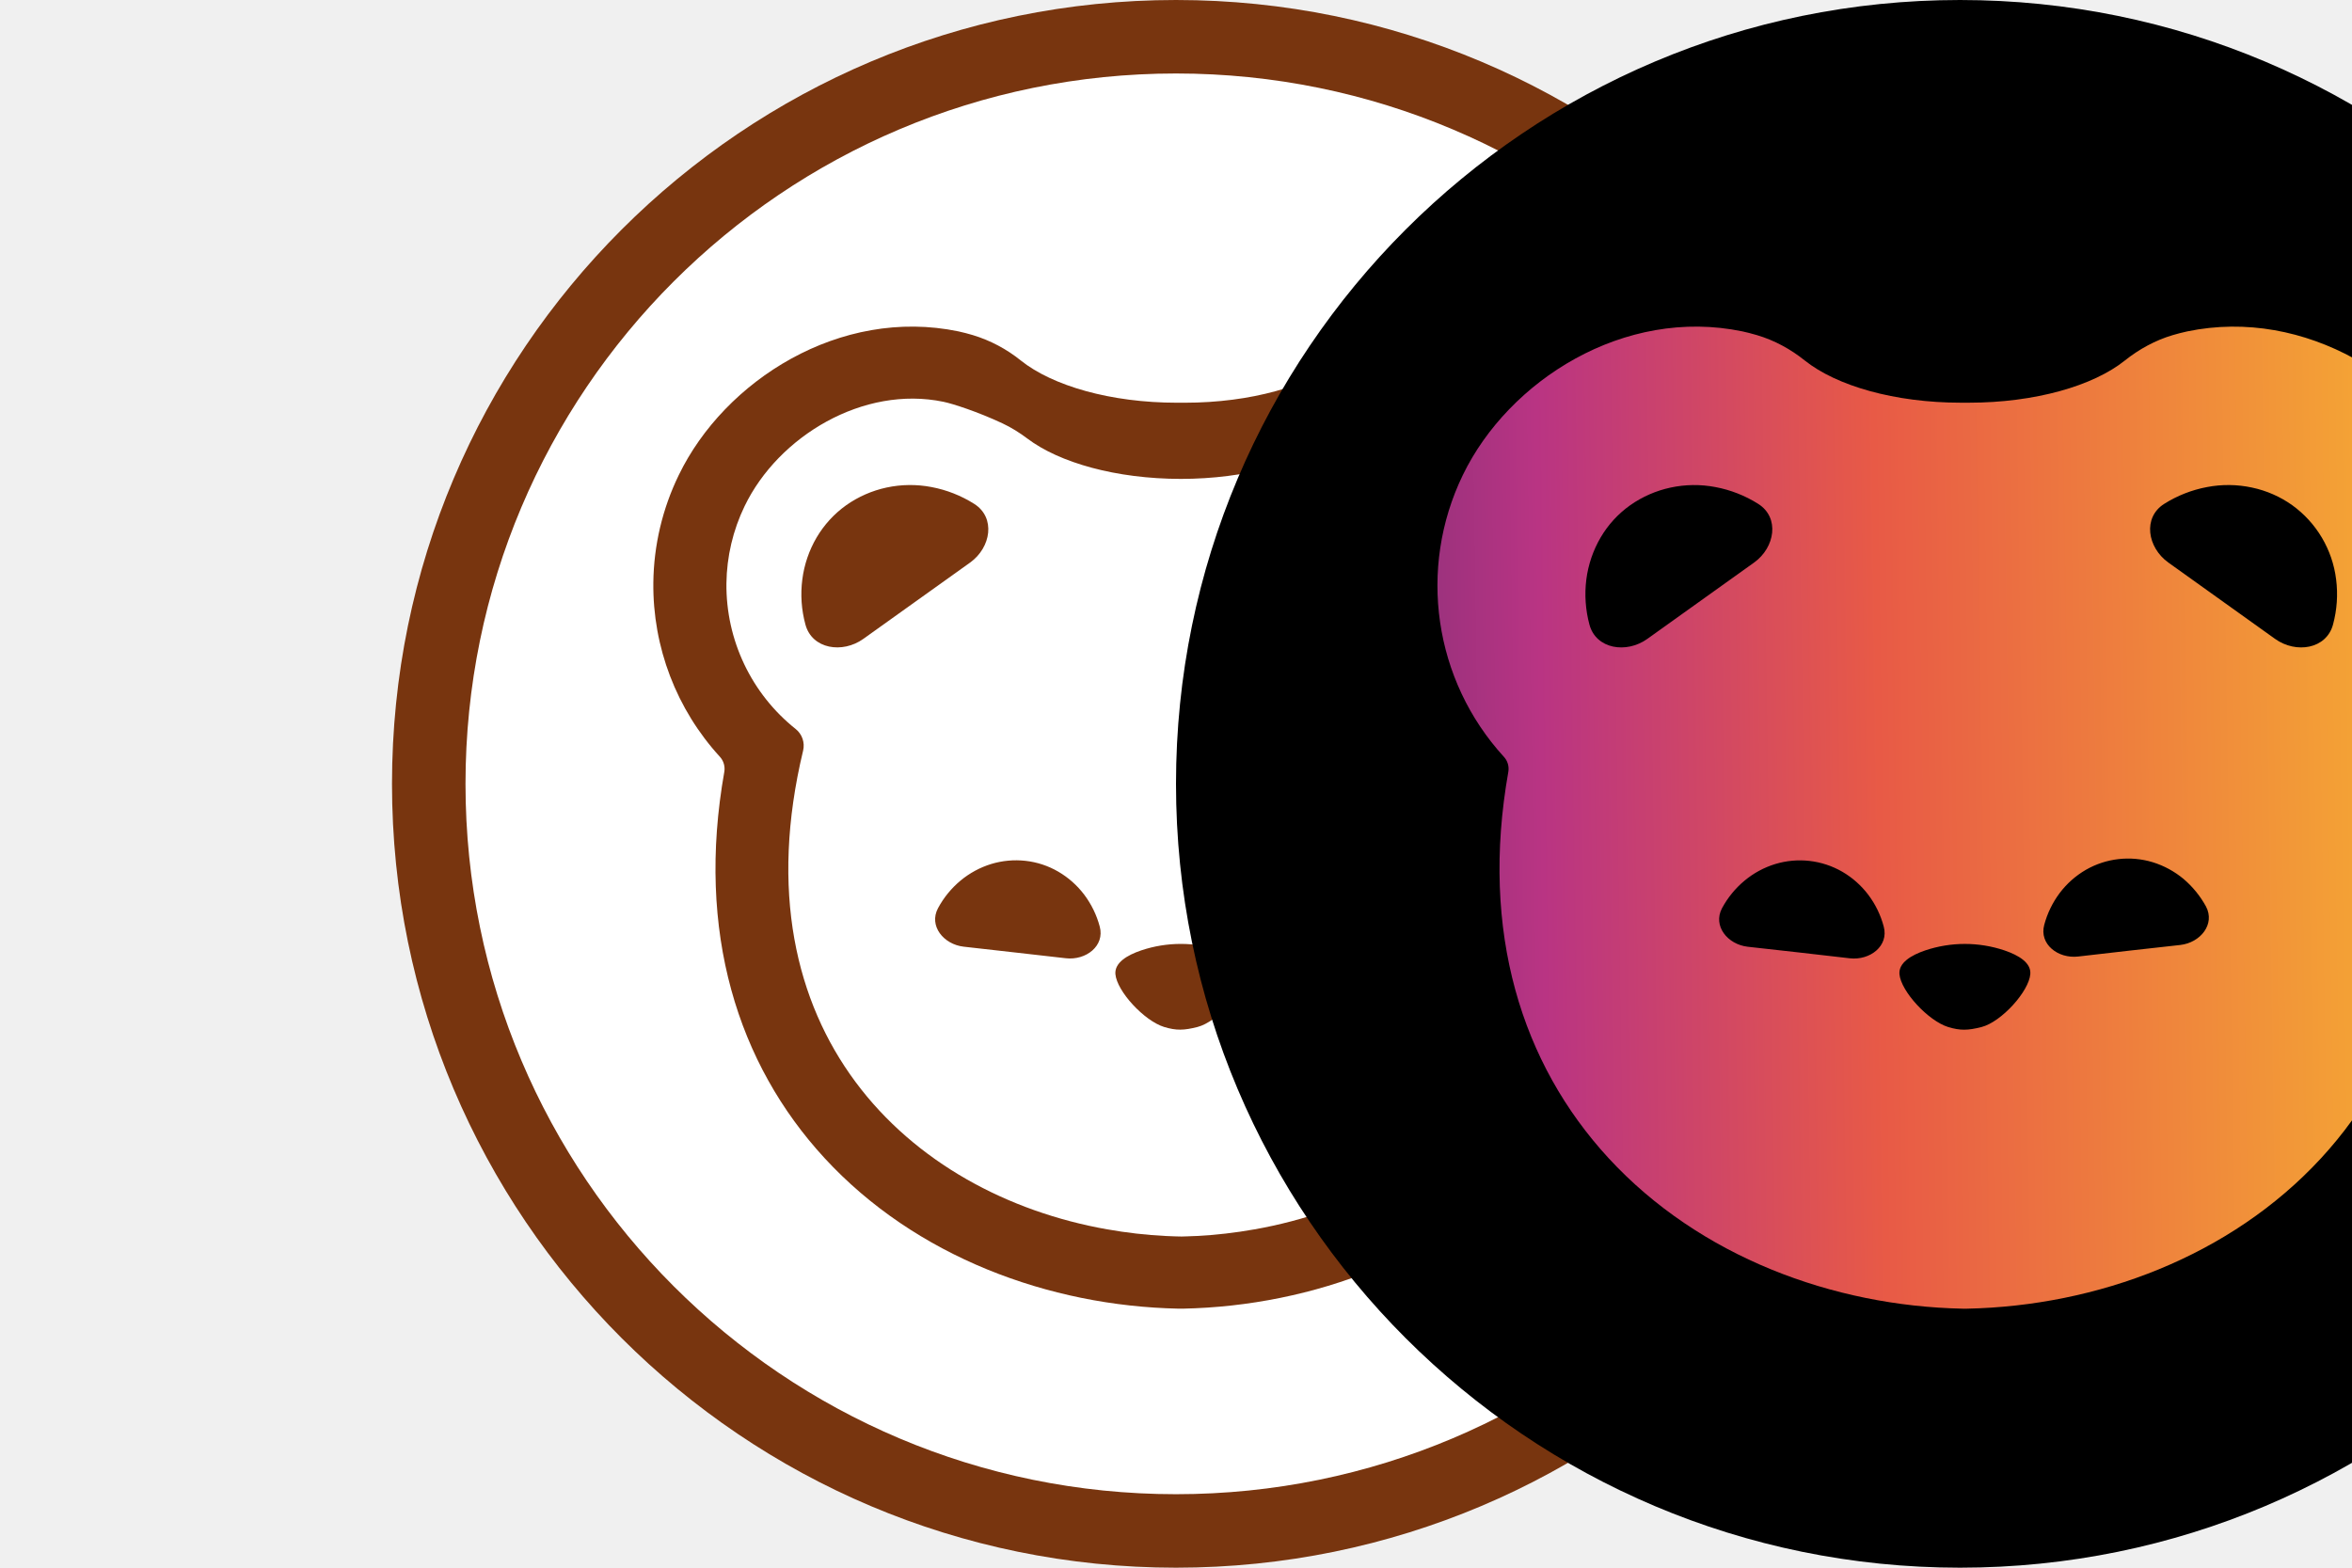
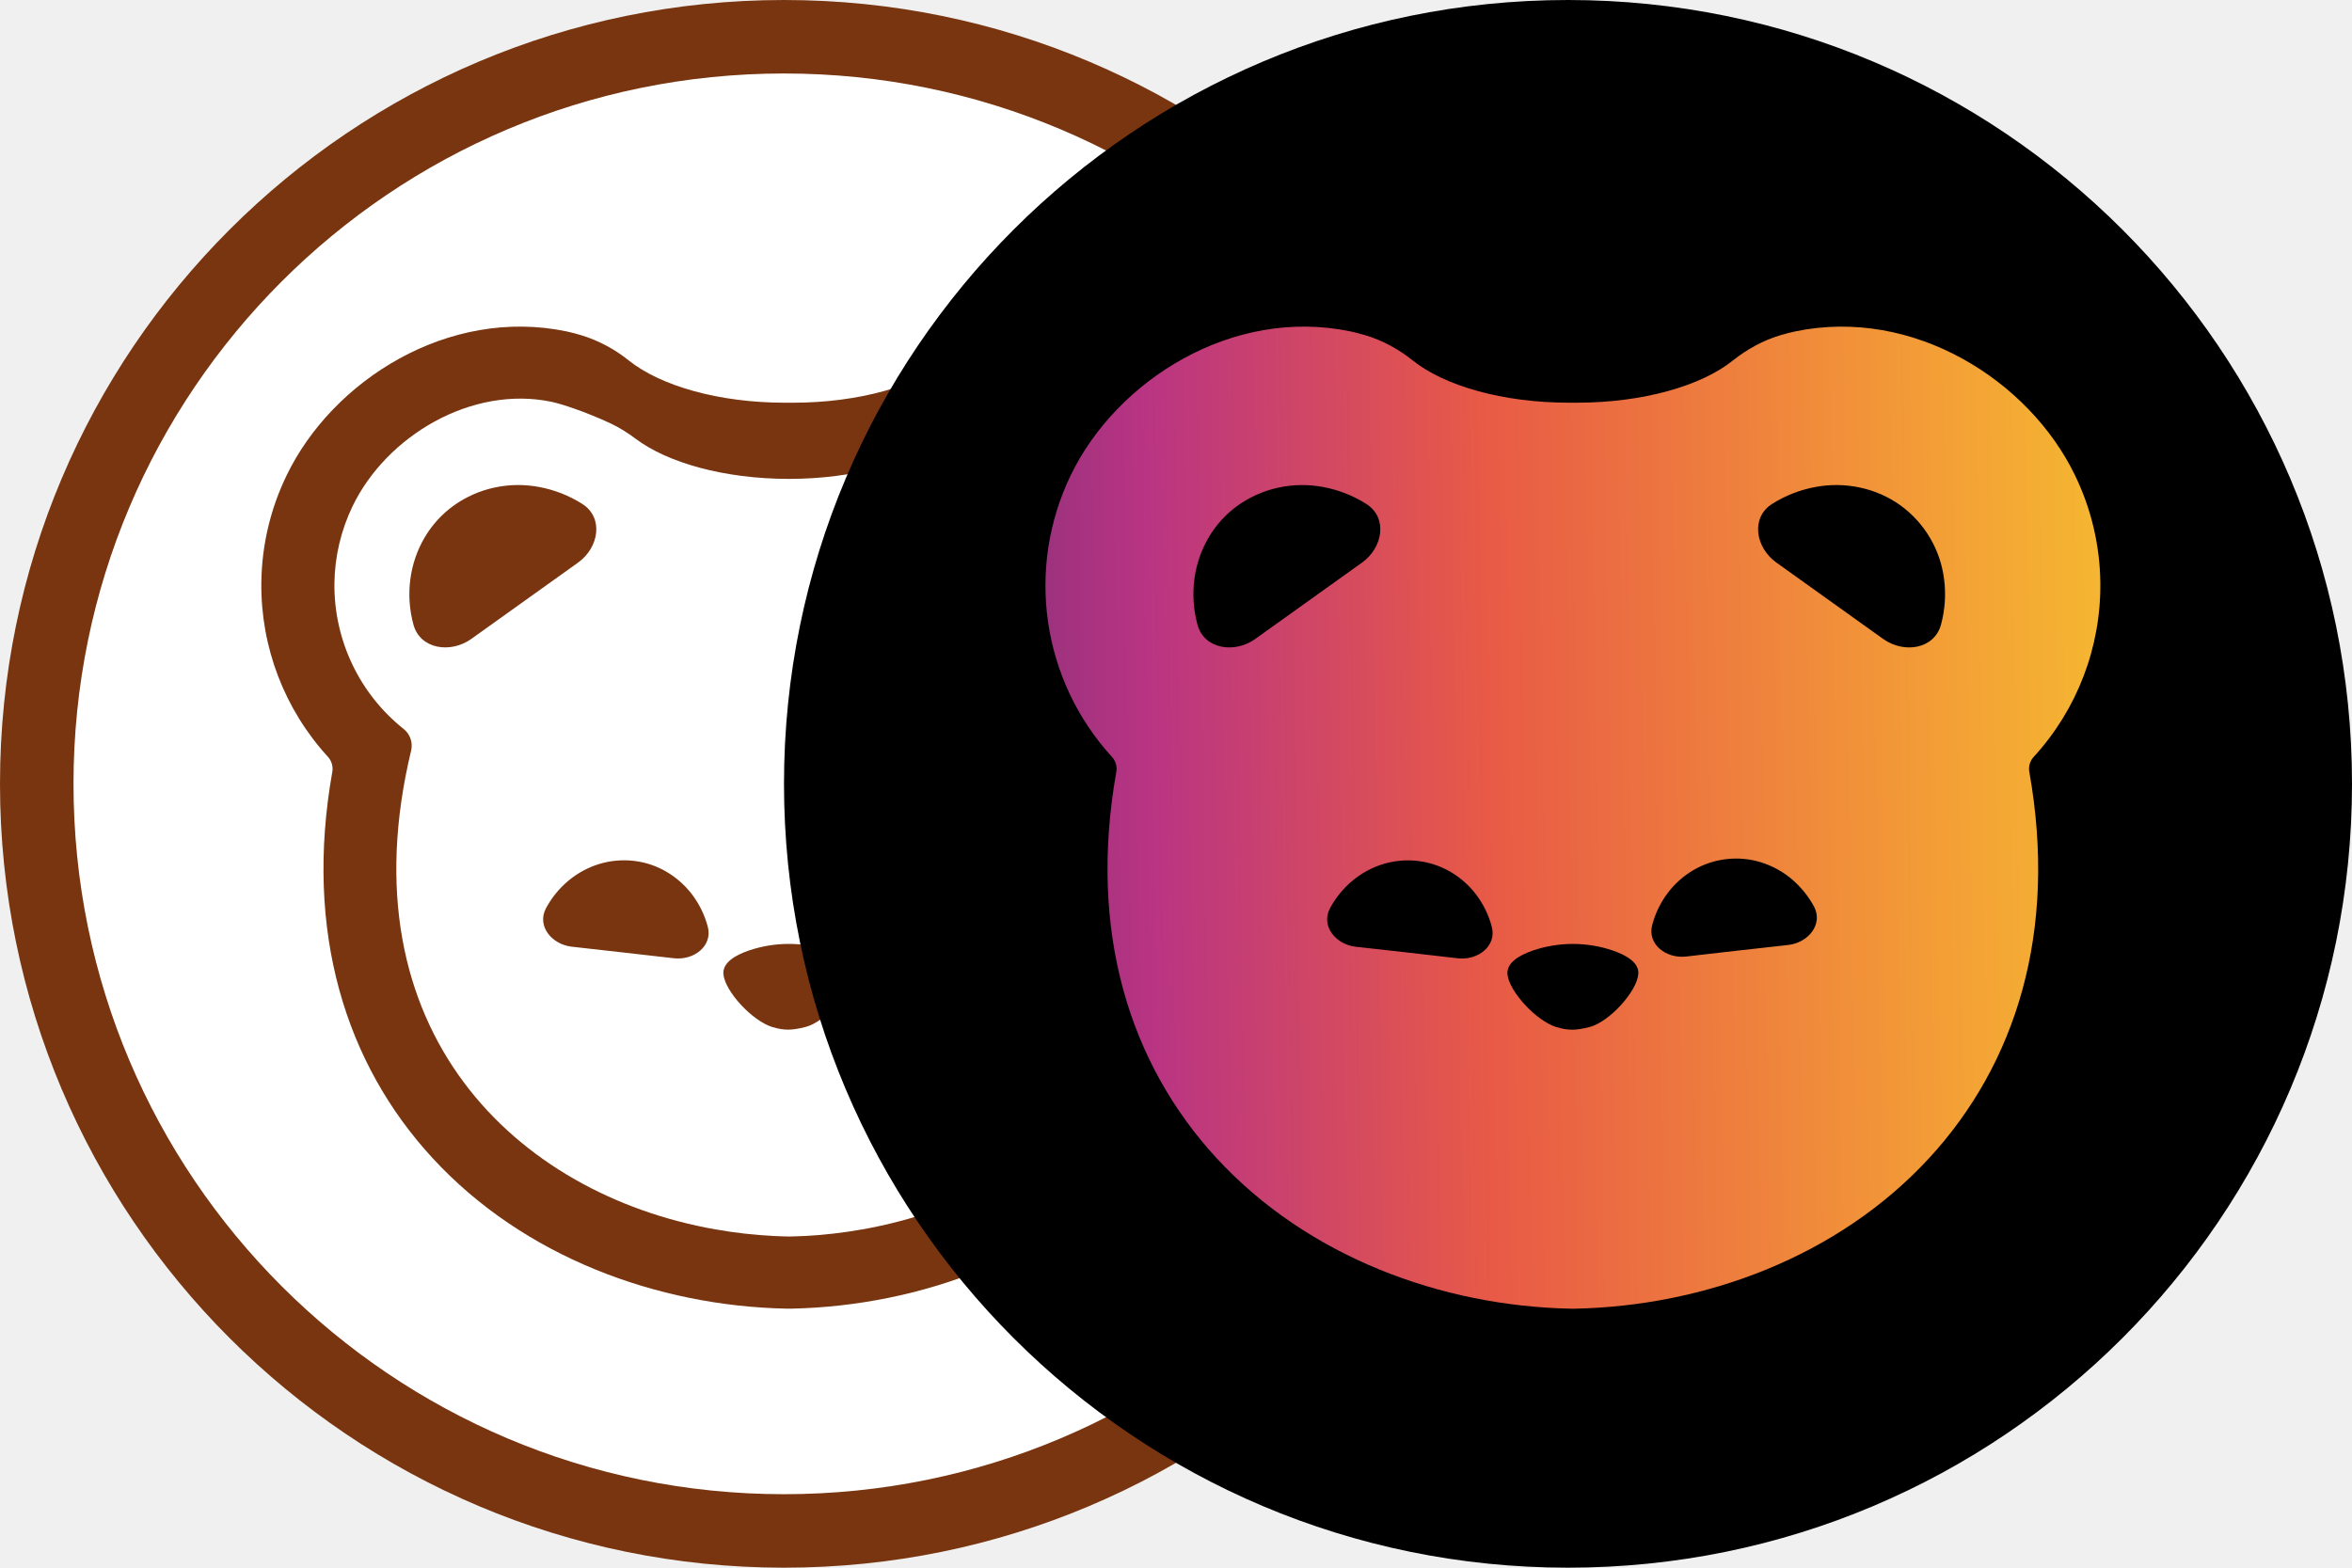
<svg xmlns="http://www.w3.org/2000/svg" viewBox="0 0 192 128">
-   <svg viewBox="0 0 128 128">
-     <circle cx="64" cy="64" r="64" fill="#78350F" />
-     <circle cx="64" cy="64" r="58" fill="#fff" />
-     <path fill="#78350F" d="M47.52 41.136a10 10 0 0 0-3.486-1.37 9.2 9.2 0 0 0-3.668.042 9 9 0 0 0-3.288 1.442 8.6 8.6 0 0 0-2.414 2.634 9 9 0 0 0-1.168 3.424 9.4 9.4 0 0 0 .252 3.682c.538 2.012 3.024 2.396 4.732 1.172l4.352-3.112 4.364-3.12c1.706-1.226 2.104-3.674.324-4.794m46.014 2.748a8.66 8.66 0 0 0-5.702-4.076 9.2 9.2 0 0 0-3.668-.04 10 10 0 0 0-3.488 1.368c-1.78 1.12-1.38 3.568.326 4.792l4.364 3.122 4.352 3.112c1.708 1.224 4.194.84 4.732-1.172a9.4 9.4 0 0 0 .252-3.682 9 9 0 0 0-1.168-3.424M67.63 77.598a10.16 10.16 0 0 0-6.47 0c-1.16.394-2.172 1.006-2.108 1.928.116 1.412 2.36 3.828 3.982 4.326.992.3 1.614.28 2.72 0 1.622-.416 3.878-2.914 3.984-4.326.074-.922-.95-1.532-2.108-1.928m-11.118-4.544a7.2 7.2 0 0 0-2.128-1.888 6.8 6.8 0 0 0-2.666-.88 7 7 0 0 0-2.804.258c-.906.28-1.76.736-2.508 1.36a7.6 7.6 0 0 0-1.834 2.25c-.77 1.44.454 2.956 2.098 3.142l4.152.468 4.184.476c1.644.188 3.192-1.006 2.77-2.582a7.6 7.6 0 0 0-1.264-2.604m25.736-1.298a7.4 7.4 0 0 0-2.51-1.36 7 7 0 0 0-2.802-.258 6.8 6.8 0 0 0-2.666.882 7.2 7.2 0 0 0-2.13 1.888 7.5 7.5 0 0 0-1.264 2.604c-.42 1.576 1.128 2.77 2.76 2.582l4.186-.476 4.16-.468c1.646-.186 2.868-1.7 2.1-3.142a7.8 7.8 0 0 0-1.834-2.252" />
-     <path fill="#78350F" d="M102.018 61.8a20.7 20.7 0 0 0 5.438-14.22 20.6 20.6 0 0 0-2.076-8.788c-3.732-7.718-13.174-13.744-22.838-11.732q-.59.13-1.168.302a11.6 11.6 0 0 0-3.92 2.08c-2.582 2.06-7.326 3.44-12.752 3.44h-.616c-5.424 0-10.168-1.384-12.75-3.444a11.6 11.6 0 0 0-3.922-2.078 16 16 0 0 0-1.168-.302c-9.662-2.012-19.104 4.014-22.836 11.732a20.6 20.6 0 0 0-2.076 8.786 20.72 20.72 0 0 0 5.44 14.222 1.46 1.46 0 0 1 .356 1.204c-2.328 13.1 1.108 23.88 8.18 31.554 7.428 8.06 18.324 12.076 28.894 12.294h.382c10.568-.218 21.466-4.232 28.894-12.292 7.072-7.676 10.508-18.454 8.18-31.556a1.45 1.45 0 0 1 .356-1.204zm-6.186-2.272a1.74 1.74 0 0 0-.6 1.764c5.49 22.872-8.62 36.224-24.83 39.086h-.01a38 38 0 0 1-4.732.54c-.094 0-.2.01-.294.01-.296.02-.6.02-.896.032h-.074l-.02-.002h-.054c-.296-.01-.6-.01-.896-.03-.094 0-.2-.012-.296-.012a38 38 0 0 1-4.73-.54h-.012C42.18 97.516 28.068 84.164 33.56 61.29a1.74 1.74 0 0 0-.6-1.762 15 15 0 0 1-5.66-11.9 14.9 14.9 0 0 1 1.486-6.306c2.76-5.716 9.706-9.876 16.23-8.516.764.156 2.812.82 4.808 1.756.724.34 1.404.764 2.04 1.244 2.616 1.976 7.25 3.29 12.532 3.296 5.284-.004 9.92-1.32 12.534-3.294.636-.48 1.314-.904 2.04-1.244 1.994-.936 4.042-1.6 4.808-1.758 6.522-1.36 13.468 2.8 16.23 8.518a14.9 14.9 0 0 1 1.484 6.306 15 15 0 0 1-5.66 11.898" />
-   </svg>
-   <svg x="64" viewBox="0 0 128 128">
-     <circle cx="64" cy="64" r="64" />
-     <path fill="url(#_ibera)" fill-rule="evenodd" d="M107.456 47.58a20.72 20.72 0 0 1-5.44 14.22 1.43 1.43 0 0 0-.36 1.2c2.332 13.104-1.104 23.88-8.176 31.56-7.428 8.06-18.324 12.072-28.896 12.292h-.38c-10.568-.22-21.464-4.236-28.896-12.296C28.24 86.88 24.804 76.104 27.132 63a1.44 1.44 0 0 0-.36-1.2 20.72 20.72 0 0 1-3.36-23.008c3.732-7.72 13.172-13.748 22.836-11.732q.48.1 1.168.3c1.436.424 2.76 1.148 3.92 2.08 2.584 2.06 7.328 3.44 12.752 3.44h.616c5.424 0 10.168-1.376 12.748-3.44 1.164-.928 2.488-1.656 3.92-2.08a16 16 0 0 1 1.172-.3c9.664-2.012 19.104 4.016 22.836 11.732a20.6 20.6 0 0 1 2.076 8.788m-63.424-7.812a10 10 0 0 1 3.488 1.368c1.78 1.12 1.38 3.568-.324 4.792l-8.72 6.236c-1.704 1.224-4.192.84-4.728-1.172a9.6 9.6 0 0 1-.252-3.68 9.1 9.1 0 0 1 1.168-3.428 8.5 8.5 0 0 1 2.412-2.632 9 9 0 0 1 3.288-1.44 9.2 9.2 0 0 1 3.668-.044m47.088 1.48a8.8 8.8 0 0 1 3.584 6.06 9.5 9.5 0 0 1-.252 3.68c-.54 2.016-3.024 2.4-4.732 1.176l-8.716-6.236c-1.708-1.224-2.108-3.672-.328-4.792a10 10 0 0 1 3.488-1.368 9.2 9.2 0 0 1 3.668.04 8.8 8.8 0 0 1 3.288 1.44M67.632 77.6a10.16 10.16 0 0 0-6.472 0c-1.16.396-2.168 1.008-2.104 1.928.116 1.412 2.36 3.828 3.98 4.328.992.3 1.616.28 2.72 0 1.624-.416 3.88-2.916 3.984-4.328.072-.92-.948-1.532-2.108-1.928m-13.248-6.428a7.2 7.2 0 0 1 2.128 1.884 7.5 7.5 0 0 1 1.264 2.604c.424 1.58-1.128 2.772-2.772 2.584l-4.18-.48-4.156-.464c-1.64-.188-2.864-1.7-2.096-3.144a7.6 7.6 0 0 1 1.836-2.248 7.2 7.2 0 0 1 2.508-1.36 6.92 6.92 0 0 1 5.468.624m27.86.588a7.3 7.3 0 0 0-2.508-1.36 6.92 6.92 0 0 0-5.468.624 7.2 7.2 0 0 0-2.128 1.888 7.6 7.6 0 0 0-1.264 2.604c-.424 1.576 1.124 2.768 2.76 2.584l4.184-.48 4.16-.464c1.648-.188 2.868-1.7 2.1-3.144a8 8 0 0 0-1.836-2.252" clip-rule="evenodd" />
-     <defs>
-       <linearGradient id="_ibera" x1="159.212" x2="-25.728" y1="67.356" y2="70.14" gradientUnits="userSpaceOnUse">
-         <stop stop-color="#F8F29C" />
-         <stop offset=".165" stop-color="#F6DB2A" />
-         <stop offset=".333" stop-color="#F4A435" />
-         <stop offset=".55" stop-color="#E85A46" />
-         <stop offset=".699" stop-color="#B93483" />
-         <stop offset=".867" stop-color="#502B6E" />
-         <stop offset="1" stop-color="#2A2136" />
-       </linearGradient>
-     </defs>
-   </svg>
+   <circle cx="64" cy="64" r="64" fill="#78350F" />
+   <circle cx="64" cy="64" r="58" fill="#fff" />
+   <path fill="#78350F" d="M47.52 41.136a10 10 0 0 0-3.486-1.37 9.2 9.2 0 0 0-3.668.042 9 9 0 0 0-3.288 1.442 8.6 8.6 0 0 0-2.414 2.634 9 9 0 0 0-1.168 3.424 9.4 9.4 0 0 0 .252 3.682c.538 2.012 3.024 2.396 4.732 1.172l4.352-3.112 4.364-3.12c1.706-1.226 2.104-3.674.324-4.794m46.014 2.748a8.66 8.66 0 0 0-5.702-4.076 9.2 9.2 0 0 0-3.668-.04 10 10 0 0 0-3.488 1.368c-1.78 1.12-1.38 3.568.326 4.792l4.364 3.122 4.352 3.112c1.708 1.224 4.194.84 4.732-1.172a9.4 9.4 0 0 0 .252-3.682 9 9 0 0 0-1.168-3.424M67.63 77.598a10.16 10.16 0 0 0-6.47 0c-1.16.394-2.172 1.006-2.108 1.928.116 1.412 2.36 3.828 3.982 4.326.992.3 1.614.28 2.72 0 1.622-.416 3.878-2.914 3.984-4.326.074-.922-.95-1.532-2.108-1.928m-11.118-4.544a7.2 7.2 0 0 0-2.128-1.888 6.8 6.8 0 0 0-2.666-.88 7 7 0 0 0-2.804.258c-.906.28-1.76.736-2.508 1.36a7.6 7.6 0 0 0-1.834 2.25c-.77 1.44.454 2.956 2.098 3.142l4.152.468 4.184.476c1.644.188 3.192-1.006 2.77-2.582a7.6 7.6 0 0 0-1.264-2.604m25.736-1.298a7.4 7.4 0 0 0-2.51-1.36 7 7 0 0 0-2.802-.258 6.8 6.8 0 0 0-2.666.882 7.2 7.2 0 0 0-2.13 1.888 7.5 7.5 0 0 0-1.264 2.604c-.42 1.576 1.128 2.77 2.76 2.582l4.186-.476 4.16-.468c1.646-.186 2.868-1.7 2.1-3.142a7.8 7.8 0 0 0-1.834-2.252" />
+   <path fill="#78350F" d="M102.018 61.8a20.7 20.7 0 0 0 5.438-14.22 20.6 20.6 0 0 0-2.076-8.788c-3.732-7.718-13.174-13.744-22.838-11.732q-.59.13-1.168.302a11.6 11.6 0 0 0-3.92 2.08c-2.582 2.06-7.326 3.44-12.752 3.44h-.616c-5.424 0-10.168-1.384-12.75-3.444a11.6 11.6 0 0 0-3.922-2.078 16 16 0 0 0-1.168-.302c-9.662-2.012-19.104 4.014-22.836 11.732a20.6 20.6 0 0 0-2.076 8.786 20.72 20.72 0 0 0 5.44 14.222 1.46 1.46 0 0 1 .356 1.204c-2.328 13.1 1.108 23.88 8.18 31.554 7.428 8.06 18.324 12.076 28.894 12.294h.382c10.568-.218 21.466-4.232 28.894-12.292 7.072-7.676 10.508-18.454 8.18-31.556a1.45 1.45 0 0 1 .356-1.204zm-6.186-2.272a1.74 1.74 0 0 0-.6 1.764c5.49 22.872-8.62 36.224-24.83 39.086h-.01a38 38 0 0 1-4.732.54c-.094 0-.2.01-.294.01-.296.02-.6.02-.896.032h-.074l-.02-.002h-.054c-.296-.01-.6-.01-.896-.03-.094 0-.2-.012-.296-.012a38 38 0 0 1-4.73-.54h-.012C42.18 97.516 28.068 84.164 33.56 61.29a1.74 1.74 0 0 0-.6-1.762 15 15 0 0 1-5.66-11.9 14.9 14.9 0 0 1 1.486-6.306c2.76-5.716 9.706-9.876 16.23-8.516.764.156 2.812.82 4.808 1.756.724.34 1.404.764 2.04 1.244 2.616 1.976 7.25 3.29 12.532 3.296 5.284-.004 9.92-1.32 12.534-3.294.636-.48 1.314-.904 2.04-1.244 1.994-.936 4.042-1.6 4.808-1.758 6.522-1.36 13.468 2.8 16.23 8.518a14.9 14.9 0 0 1 1.484 6.306 15 15 0 0 1-5.66 11.898" />
+   <circle cx="64" cy="64" r="64" transform="translate(64)" />
+   <path fill="url(#_ibera)" fill-rule="evenodd" d="M107.456 47.58a20.72 20.72 0 0 1-5.44 14.22 1.43 1.43 0 0 0-.36 1.2c2.332 13.104-1.104 23.88-8.176 31.56-7.428 8.06-18.324 12.072-28.896 12.292h-.38c-10.568-.22-21.464-4.236-28.896-12.296C28.24 86.88 24.804 76.104 27.132 63a1.44 1.44 0 0 0-.36-1.2 20.72 20.72 0 0 1-3.36-23.008c3.732-7.72 13.172-13.748 22.836-11.732q.48.1 1.168.3c1.436.424 2.76 1.148 3.92 2.08 2.584 2.06 7.328 3.44 12.752 3.44h.616c5.424 0 10.168-1.376 12.748-3.44 1.164-.928 2.488-1.656 3.92-2.08a16 16 0 0 1 1.172-.3c9.664-2.012 19.104 4.016 22.836 11.732a20.6 20.6 0 0 1 2.076 8.788m-63.424-7.812a10 10 0 0 1 3.488 1.368c1.78 1.12 1.38 3.568-.324 4.792l-8.72 6.236c-1.704 1.224-4.192.84-4.728-1.172a9.6 9.6 0 0 1-.252-3.68 9.1 9.1 0 0 1 1.168-3.428 8.5 8.5 0 0 1 2.412-2.632 9 9 0 0 1 3.288-1.44 9.2 9.2 0 0 1 3.668-.044m47.088 1.48a8.8 8.8 0 0 1 3.584 6.06 9.5 9.5 0 0 1-.252 3.68c-.54 2.016-3.024 2.4-4.732 1.176l-8.716-6.236c-1.708-1.224-2.108-3.672-.328-4.792a10 10 0 0 1 3.488-1.368 9.2 9.2 0 0 1 3.668.04 8.8 8.8 0 0 1 3.288 1.44M67.632 77.6a10.16 10.16 0 0 0-6.472 0c-1.16.396-2.168 1.008-2.104 1.928.116 1.412 2.36 3.828 3.98 4.328.992.3 1.616.28 2.72 0 1.624-.416 3.88-2.916 3.984-4.328.072-.92-.948-1.532-2.108-1.928m-13.248-6.428a7.2 7.2 0 0 1 2.128 1.884 7.5 7.5 0 0 1 1.264 2.604c.424 1.58-1.128 2.772-2.772 2.584l-4.18-.48-4.156-.464c-1.64-.188-2.864-1.7-2.096-3.144a7.6 7.6 0 0 1 1.836-2.248 7.2 7.2 0 0 1 2.508-1.36 6.92 6.92 0 0 1 5.468.624m27.86.588a7.3 7.3 0 0 0-2.508-1.36 6.92 6.92 0 0 0-5.468.624 7.2 7.2 0 0 0-2.128 1.888 7.6 7.6 0 0 0-1.264 2.604c-.424 1.576 1.124 2.768 2.76 2.584l4.184-.48 4.16-.464c1.648-.188 2.868-1.7 2.1-3.144a8 8 0 0 0-1.836-2.252" clip-rule="evenodd" transform="translate(64)" />
+   <defs transform="translate(64)">
+     <linearGradient id="_ibera" x1="159.212" x2="-25.728" y1="67.356" y2="70.14" gradientUnits="userSpaceOnUse">
+       <stop stop-color="#F8F29C" />
+       <stop offset=".165" stop-color="#F6DB2A" />
+       <stop offset=".333" stop-color="#F4A435" />
+       <stop offset=".55" stop-color="#E85A46" />
+       <stop offset=".699" stop-color="#B93483" />
+       <stop offset=".867" stop-color="#502B6E" />
+       <stop offset="1" stop-color="#2A2136" />
+     </linearGradient>
+   </defs>
</svg>
